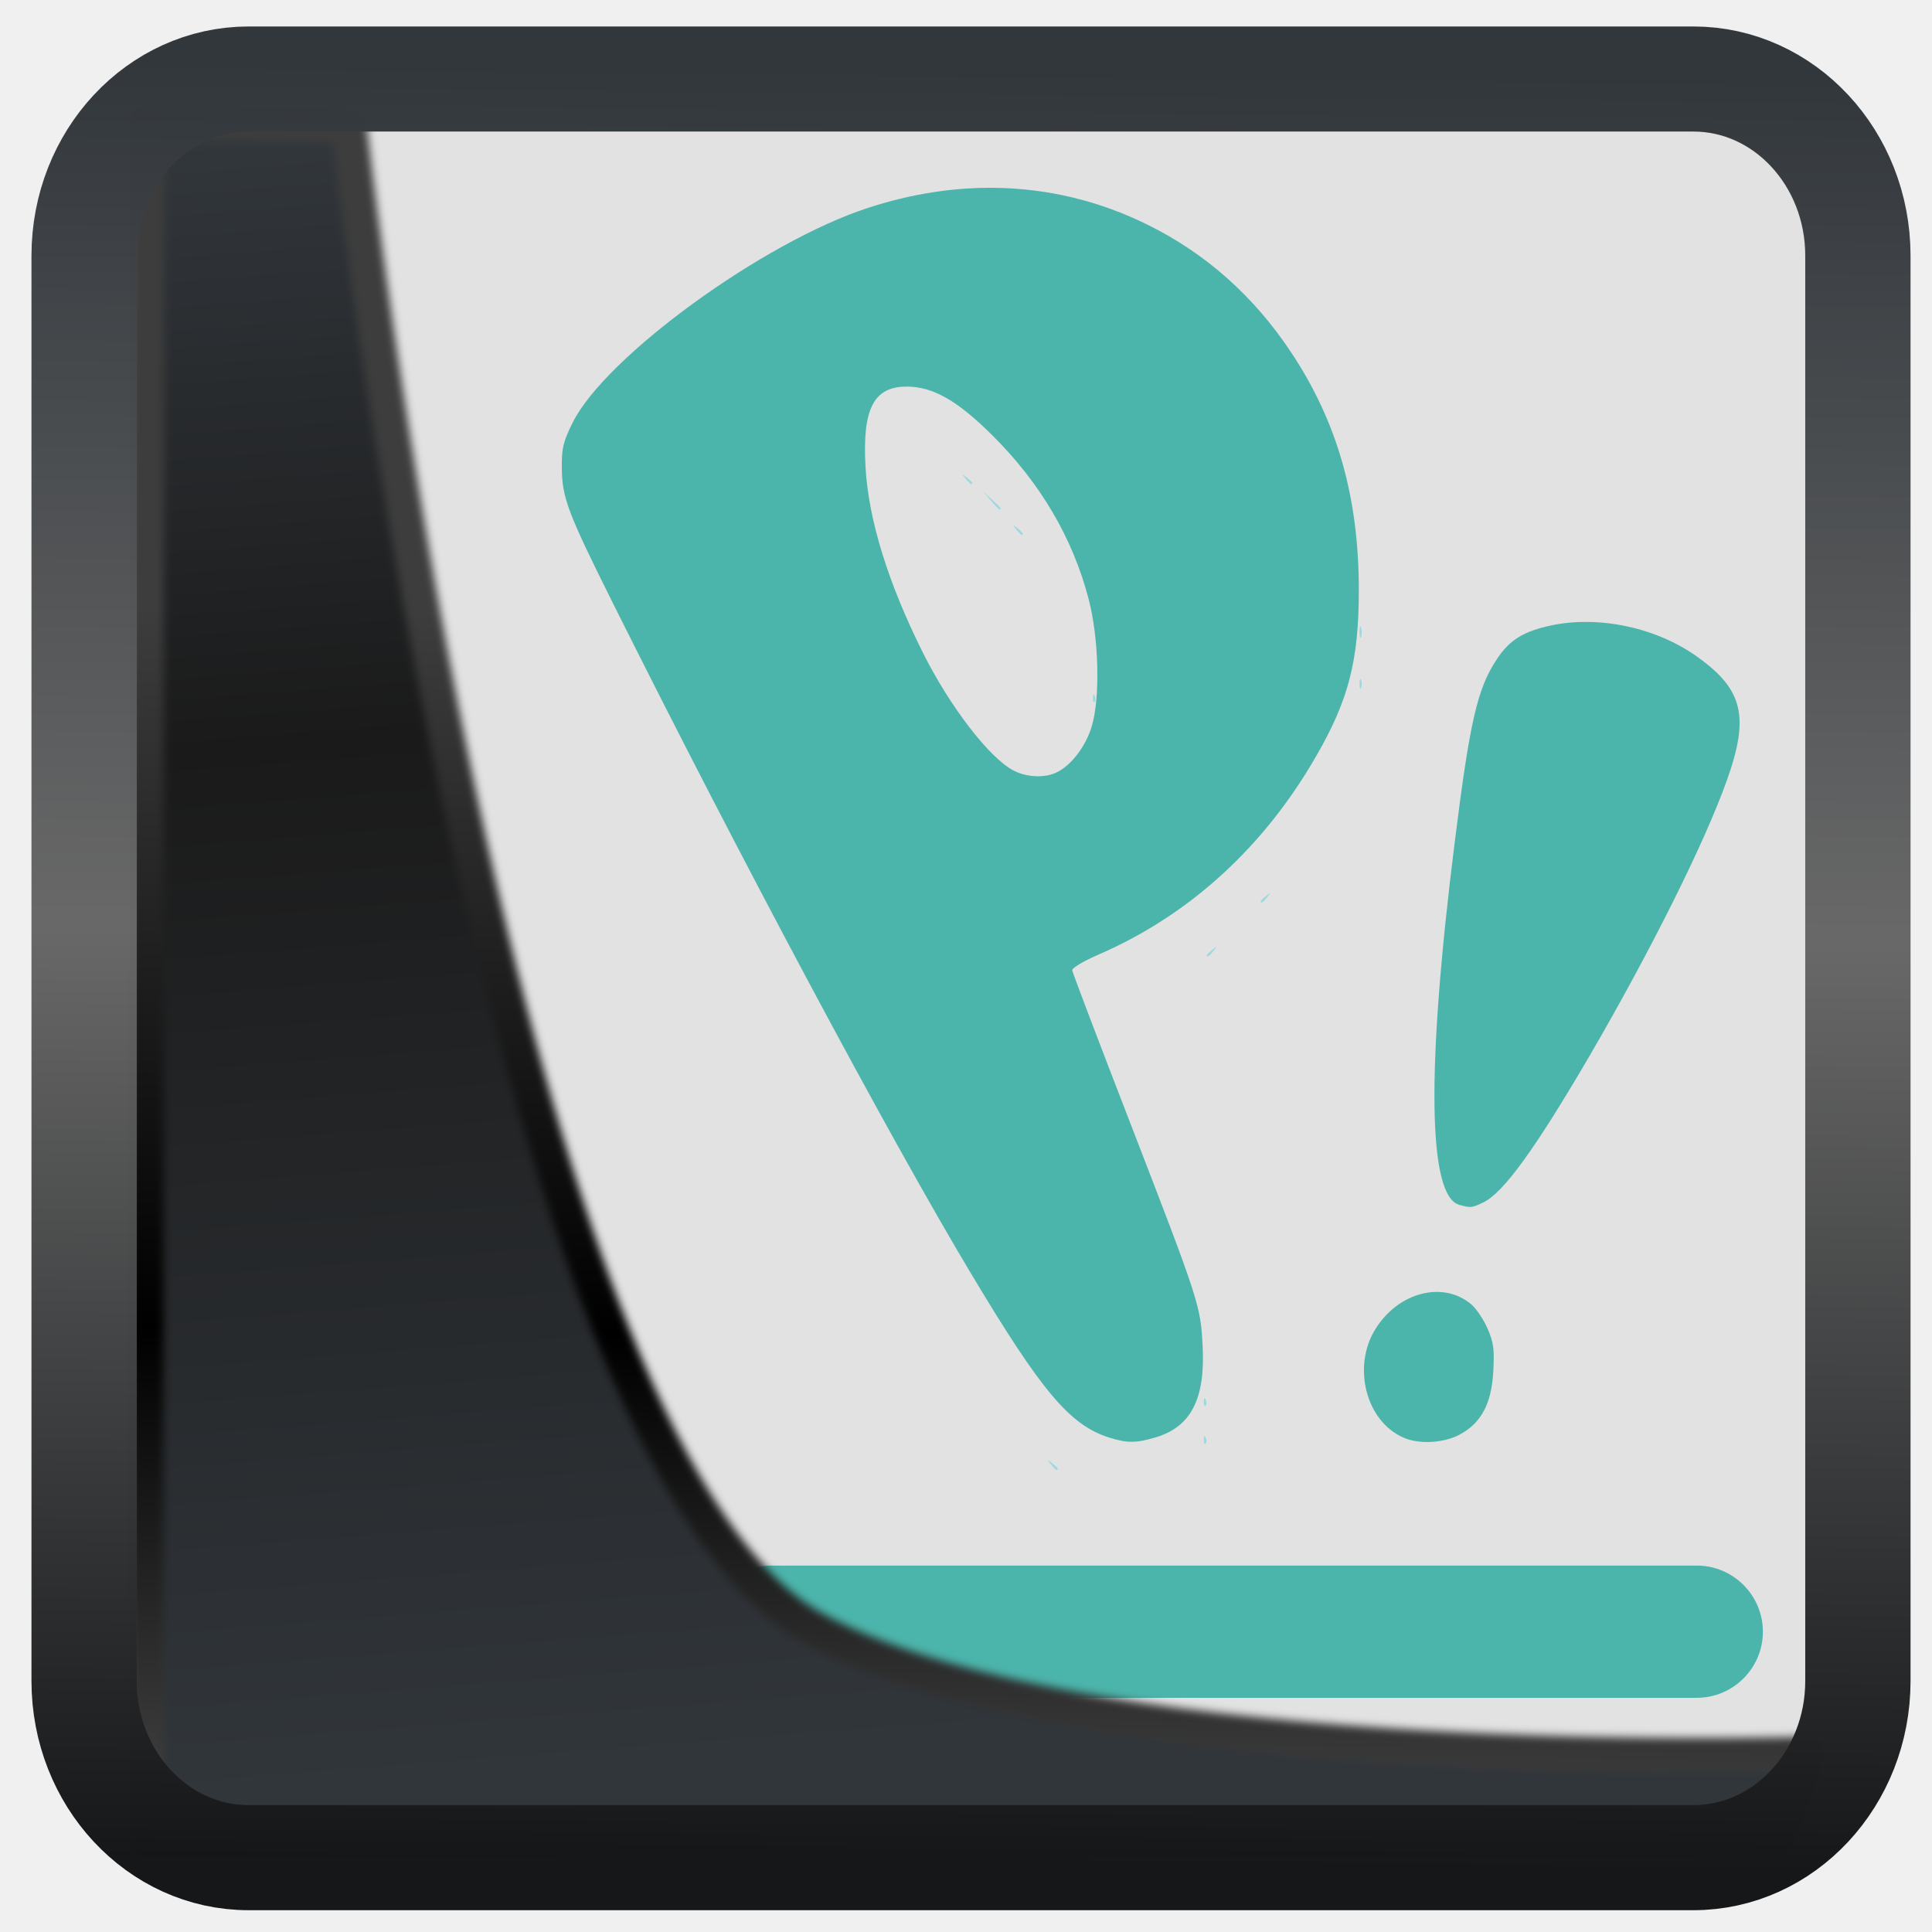
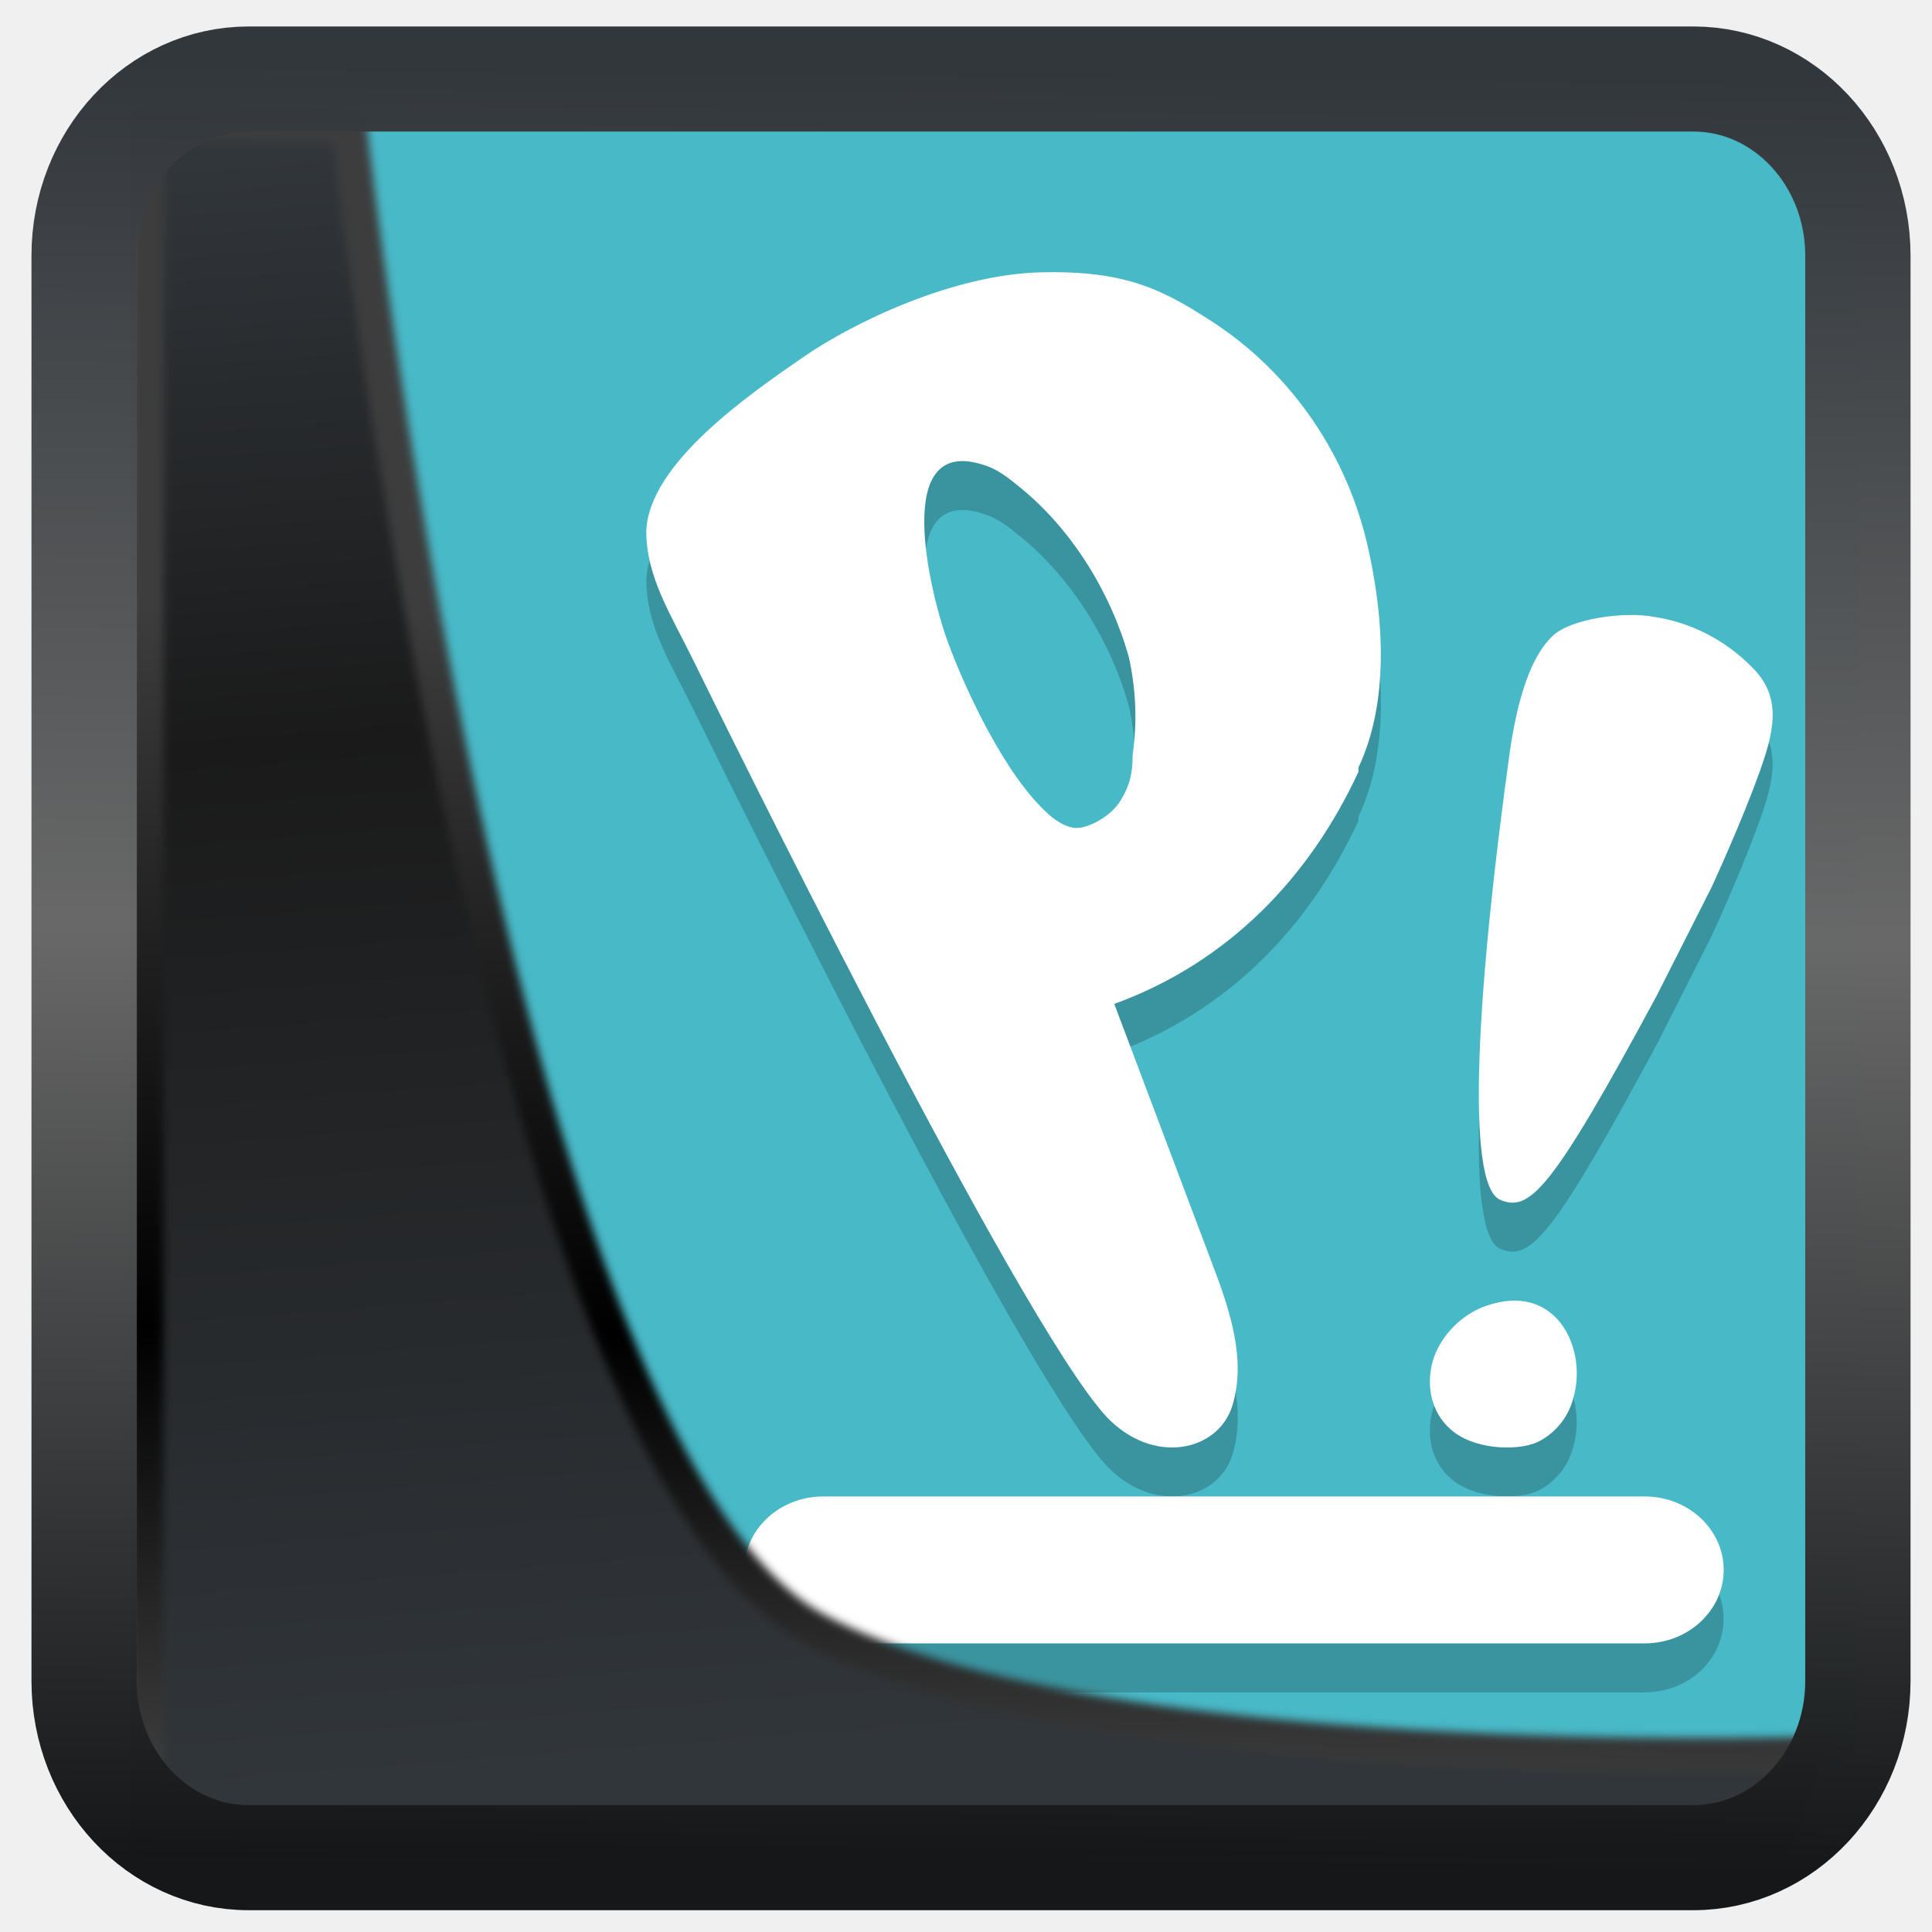
<svg xmlns="http://www.w3.org/2000/svg" xmlns:xlink="http://www.w3.org/1999/xlink" width="48" height="48" version="1.1" viewBox="0 0 48 48" id="svg22">
  <defs id="defs12">
-     <linearGradient id="linearGradient1005-3-3" x1="5.253" x2="9.382" y1="15.383" y2="2.942" gradientTransform="matrix(0.99999,0,0,0.99999,1.632,-0.61743)" gradientUnits="userSpaceOnUse">
-       <stop stop-color="#fa8200" offset="0" id="stop2" />
-       <stop stop-color="#ff9600" offset=".37" id="stop4" />
-       <stop stop-color="#ffb400" offset="1" id="stop6" />
-     </linearGradient>
-     <filter id="filter4014" x="-0.062" y="-0.058" width="1.125" height="1.115" color-interpolation-filters="sRGB">
-       <feGaussianBlur stdDeviation="1.094" id="feGaussianBlur9" />
-     </filter>
    <linearGradient xlink:href="#linearGradient3487" id="linearGradient3403" gradientUnits="userSpaceOnUse" x1="6.949" y1="4.555" x2="11.215" y2="59.052" />
    <linearGradient id="linearGradient3487">
      <stop style="stop-color:#32373c;stop-opacity:1" offset="0" id="stop3481" />
      <stop id="stop3483" offset="0.368" style="stop-color:#1a1a1a;stop-opacity:1" />
      <stop style="stop-color:#31363b;stop-opacity:1" offset="1" id="stop3485" />
    </linearGradient>
    <linearGradient xlink:href="#linearGradient20604" id="linearGradient20558" gradientUnits="userSpaceOnUse" x1="25.802" y1="20.374" x2="25.111" y2="58.913" />
    <linearGradient id="linearGradient20604">
      <stop id="stop20598" offset="0" style="stop-color:#3d3d3d;stop-opacity:1" />
      <stop style="stop-color:#000000;stop-opacity:1" offset="0.618" id="stop20600" />
      <stop id="stop20602" offset="1" style="stop-color:#3d3d3d;stop-opacity:1" />
    </linearGradient>
    <filter style="color-interpolation-filters:sRGB" id="filter20720" x="-0.017" y="-0.016" width="1.034" height="1.033">
      <feGaussianBlur stdDeviation="0.147" id="feGaussianBlur20722" />
    </filter>
    <linearGradient gradientTransform="translate(0.360678,-0.1301695)" xlink:href="#linearGradient4555" id="linearGradient4557" x1="43.5" y1="64.012" x2="44.142" y2="0.306" gradientUnits="userSpaceOnUse" />
    <linearGradient id="linearGradient4555">
      <stop style="stop-color:#141618;stop-opacity:1" offset="0" id="stop4551" />
      <stop id="stop4559" offset="0.518" style="stop-color:#686868;stop-opacity:1" />
      <stop style="stop-color:#31363b;stop-opacity:1" offset="1" id="stop4553" />
    </linearGradient>
    <filter style="color-interpolation-filters:sRGB" id="filter4601" x="-0.03" width="1.06" y="-0.03" height="1.06">
      <feGaussianBlur stdDeviation="0.015" id="feGaussianBlur4603" />
    </filter>
  </defs>
-   <rect style="display:inline;fill:#e2e2e2;fill-opacity:0.996;fill-rule:evenodd;stroke:none;stroke-width:0.928;stroke-linejoin:round;stroke-miterlimit:7.8" id="rect1192" width="42.085" height="42.712" x="3.163" y="3.018" ry="0" />
-   <g id="g830" transform="matrix(1.104057,0,0,1.104057,4.362869,-2.73011)">
-     <path style="fill:#9cd9de;fill-opacity:1;fill-rule:nonzero;stroke:none" d="m 19.699,35.426 c -0.09,-0.113 -0.086,-0.113 0.027,-0.027 0.066,0.055 0.125,0.113 0.125,0.125 0,0.059 -0.059,0.023 -0.152,-0.098 z m 3.438,-0.559 c 0.004,-0.082 0.023,-0.098 0.043,-0.043 0.023,0.051 0.02,0.113 -0.004,0.137 -0.023,0.023 -0.039,-0.02 -0.039,-0.094 z m 0,-0.855 c 0.004,-0.082 0.023,-0.102 0.043,-0.043 0.023,0.051 0.02,0.113 -0.004,0.137 -0.023,0.023 -0.039,-0.02 -0.039,-0.094 z m -2.949,-8.312 c 0.051,-0.051 0.105,-0.07 0.129,-0.051 0.023,0.023 -0.02,0.062 -0.09,0.09 -0.102,0.039 -0.109,0.031 -0.039,-0.039 z m 3.016,-1.73 c 0,-0.016 0.059,-0.07 0.125,-0.125 0.113,-0.09 0.117,-0.086 0.027,0.027 -0.094,0.117 -0.152,0.156 -0.152,0.098 z m 1.215,-1.215 c 0,-0.016 0.055,-0.07 0.125,-0.125 0.113,-0.086 0.113,-0.086 0.023,0.027 -0.09,0.121 -0.148,0.156 -0.148,0.098 z m -6.105,-1.918 -0.281,-0.301 0.305,0.281 c 0.281,0.262 0.336,0.324 0.281,0.324 -0.012,0 -0.148,-0.137 -0.305,-0.305 z m 2.41,-1.801 c 0,-0.117 0.016,-0.156 0.035,-0.086 0.016,0.07 0.016,0.164 -0.004,0.215 -0.02,0.047 -0.035,-0.012 -0.031,-0.129 z m -0.082,-0.859 c 0.004,-0.086 0.02,-0.102 0.043,-0.043 0.02,0.051 0.02,0.113 -0.004,0.137 -0.023,0.023 -0.043,-0.02 -0.039,-0.094 z m 6,-0.316 c 0,-0.098 0.016,-0.137 0.035,-0.09 0.02,0.051 0.02,0.129 0,0.18 -0.02,0.047 -0.035,0.008 -0.035,-0.09 z m 0,-1.176 c 0.004,-0.117 0.02,-0.16 0.035,-0.09 0.02,0.07 0.02,0.168 0,0.215 -0.02,0.047 -0.035,-0.008 -0.035,-0.125 z m -11.137,-2.148 c 0.004,-0.082 0.02,-0.098 0.043,-0.043 0.023,0.051 0.02,0.113 -0.004,0.137 -0.023,0.023 -0.043,-0.016 -0.039,-0.094 z m 3.41,-0.152 c -0.09,-0.113 -0.086,-0.117 0.027,-0.027 0.117,0.094 0.156,0.152 0.098,0.152 -0.016,0 -0.07,-0.059 -0.125,-0.125 z m -0.566,-0.645 -0.172,-0.195 0.195,0.172 c 0.184,0.164 0.227,0.223 0.172,0.223 -0.012,0 -0.102,-0.09 -0.195,-0.199 z m -2.844,-0.059 c 0.004,-0.082 0.02,-0.102 0.043,-0.043 0.023,0.051 0.02,0.113 -0.004,0.137 -0.023,0.023 -0.043,-0.02 -0.039,-0.094 z m 2.27,-0.441 c -0.09,-0.109 -0.086,-0.113 0.027,-0.023 0.117,0.09 0.156,0.148 0.098,0.148 -0.016,0 -0.07,-0.055 -0.125,-0.125 z M 9.828,12.223 c 0.234,-0.234 0.438,-0.426 0.457,-0.426 0.02,0 -0.152,0.191 -0.387,0.426 -0.234,0.234 -0.438,0.43 -0.457,0.43 -0.02,0 0.152,-0.195 0.387,-0.43 z m 14.723,-1.121 c -0.09,-0.113 -0.086,-0.117 0.027,-0.027 0.066,0.051 0.125,0.109 0.125,0.125 0,0.059 -0.059,0.02 -0.152,-0.098 z M 23.48,10.031 c -0.09,-0.113 -0.086,-0.117 0.027,-0.027 0.117,0.094 0.156,0.152 0.098,0.152 -0.016,0 -0.07,-0.059 -0.125,-0.125 z M 17.41,8.18 c 0.055,-0.02 0.113,-0.02 0.137,0.004 0.027,0.027 -0.016,0.043 -0.094,0.039 -0.082,-0.004 -0.098,-0.02 -0.043,-0.043 z m 1.785,0 c 0.051,-0.02 0.113,-0.02 0.137,0.004 0.023,0.027 -0.02,0.043 -0.094,0.039 -0.082,-0.004 -0.102,-0.02 -0.043,-0.043 z m 0,0" id="path4155" />
-     <path style="fill:#4cb5ab;fill-opacity:1;fill-rule:nonzero;stroke:none" d="m 27.633,34.824 c -0.844,-0.363 -1.16,-1.59 -0.637,-2.438 0.516,-0.836 1.523,-1.098 2.16,-0.562 0.113,0.094 0.277,0.34 0.367,0.547 0.137,0.312 0.156,0.465 0.129,0.961 -0.039,0.73 -0.273,1.168 -0.762,1.426 -0.359,0.191 -0.91,0.219 -1.258,0.066 z m 1.254,-5.238 c -0.707,-0.199 -0.746,-3.031 -0.105,-8.145 0.344,-2.754 0.512,-3.48 0.957,-4.145 0.285,-0.426 0.594,-0.617 1.219,-0.75 1.078,-0.227 2.371,0.051 3.285,0.707 1.027,0.734 1.176,1.34 0.672,2.762 -0.496,1.402 -1.711,3.836 -3.09,6.207 -1.23,2.105 -1.945,3.094 -2.398,3.309 -0.262,0.125 -0.277,0.125 -0.539,0.055 z m 0,0" id="path4157" />
-     <path style="fill:#4cb5ab;fill-opacity:1;fill-rule:nonzero;stroke:none" d="M 18.43,6.699 C 17.5,6.688 16.547,6.836 15.59,7.148 13.227,7.914 9.66,10.508 8.93,11.992 8.719,12.422 8.688,12.559 8.691,12.988 c 0.004,0.688 0.129,1.012 1.156,3.07 2.836,5.684 6.223,12.023 8.062,15.09 1.59,2.656 2.219,3.398 3.105,3.676 0.398,0.125 0.594,0.125 1.035,-0.004 0.801,-0.238 1.125,-0.867 1.062,-2.059 -0.047,-0.914 -0.07,-0.984 -1.637,-5.039 -0.707,-1.824 -1.289,-3.359 -1.297,-3.414 -0.004,-0.055 0.246,-0.203 0.602,-0.359 2.035,-0.883 3.719,-2.418 4.898,-4.48 0.723,-1.254 0.949,-2.141 0.949,-3.723 0,-2.086 -0.488,-3.789 -1.523,-5.344 C 24.27,9.145 23.188,8.18 21.883,7.535 20.789,6.992 19.629,6.715 18.43,6.699 Z m -1.984,4.473 c 0.594,0 1.145,0.312 1.934,1.098 1.078,1.07 1.805,2.305 2.164,3.676 0.234,0.883 0.266,2.238 0.07,2.879 -0.133,0.438 -0.445,0.852 -0.77,1.02 -0.27,0.141 -0.688,0.125 -0.992,-0.035 -0.543,-0.285 -1.43,-1.441 -2.027,-2.633 -0.793,-1.582 -1.238,-3.02 -1.301,-4.219 -0.07,-1.285 0.188,-1.785 0.922,-1.785 z m 0,0" id="path4159" />
-     <path style="fill:#4cb5ab;fill-opacity:1;fill-rule:nonzero;stroke:none" d="m 13.395,37.703 h 20.836 c 0.82,0 1.488,0.668 1.488,1.488 0,0.82 -0.668,1.488 -1.488,1.488 H 13.395 c -0.82,0 -1.488,-0.668 -1.488,-1.488 0,-0.82 0.668,-1.488 1.488,-1.488 z m 0,0" id="path4161" />
+   <rect style="fill:#48b9c7;fill-opacity:1" width="40" height="40" x="4" y="4" rx="0.73" ry="0.862" id="rect2" transform="matrix(1.020502,0,0,1.020502,1.252296,-1.019787)" />
+   <g id="g1" transform="matrix(1.216681,0,0,1.216681,62.04685,-3.550045)">
+     <path style="opacity:0.2" d="m -29.739,9.478 c -1.787,0.042 -3.823,1.017 -4.861,1.736 -1.039,0.719 -3.158,2.158 -3.199,3.555 0,0.931 0.498,1.692 0.955,2.623 0.457,0.931 6.607,13.458 8.436,15.447 0.956,1.016 2.285,0.72 2.576,-0.211 0.291,-0.931 -0.042,-1.947 -0.416,-2.92 l -1.994,-5.291 c 2.327,-0.846 3.989,-2.582 4.986,-4.74 v -0.084 c 0.499,-1.058 0.623,-2.539 0.207,-4.443 -0.415,-1.904 -1.538,-3.555 -3.117,-4.613 -1.039,-0.677 -1.786,-1.101 -3.572,-1.059 z m -1.49,3.861 c 0.099,0.011 0.207,0.036 0.326,0.076 0.291,0.085 0.54,0.296 0.748,0.465 1.039,0.846 1.829,2.116 2.203,3.428 a 5.318,5.417 0 0 1 0.082,2.031 c 0,0.339 -0.04,0.593 -0.248,0.932 -0.208,0.339 -0.708,0.591 -0.957,0.549 -0.249,-0.042 -0.456,-0.21 -0.664,-0.422 -0.873,-0.889 -1.662,-2.667 -1.953,-3.514 -0.273,-0.793 -1.02,-3.707 0.463,-3.545 z m 13.482,3.137 c -0.59,0.01 -1.265,0.167 -1.535,0.418 -0.36,0.334 -0.681,1.002 -0.881,2.338 -0.68,4.885 -0.919,8.893 -0.199,9.186 0.6,0.251 1.04,-0.167 3.199,-4.176 l 1.119,-2.213 c 0.44,-0.96 1,-2.296 1.16,-2.922 0.16,-0.626 0.12,-1.129 -0.359,-1.588 a 3.599,3.758 0 0 0 -1.961,-1.002 c -0.16,-0.031 -0.346,-0.044 -0.543,-0.041 z m -2.301,14 c -0.142,-0.003 -0.295,0.017 -0.461,0.062 -0.639,0.162 -1.097,0.691 -1.234,1.178 -0.137,0.487 -0.045,1.096 0.457,1.461 0.502,0.365 1.371,0.365 1.736,0.162 0.365,-0.203 0.592,-0.527 0.684,-0.893 0.24,-0.852 -0.185,-1.954 -1.182,-1.971 z m -14.139,4 c -0.894,0 -1.613,0.669 -1.613,1.5 0,0.831 0.72,1.5 1.613,1.5 h 16.773 c 0.894,0 1.613,-0.669 1.613,-1.5 0,-0.831 -0.72,-1.5 -1.613,-1.5 z" id="path3" />
+     <g id="g6" transform="translate(-49.7992,-0.5243309)">
+       <rect style="fill:#ffffff" width="20" height="3" x="14" y="34" rx="1.613" ry="1.5" id="rect3" />
+       <path style="fill:#ffffff" d="m 26.542,19.202 c -0.997,2.158 -2.659,3.893 -4.986,4.74 l 1.994,5.29 c 0.374,0.973 0.706,1.989 0.415,2.92 -0.291,0.931 -1.62,1.227 -2.576,0.212 C 19.562,30.375 13.413,17.848 12.956,16.917 12.499,15.986 12,15.224 12,14.293 c 0.042,-1.397 2.161,-2.835 3.199,-3.555 1.039,-0.719 3.075,-1.693 4.861,-1.735 1.787,-0.042 2.534,0.381 3.573,1.058 1.579,1.058 2.701,2.708 3.116,4.613 0.415,1.904 0.291,3.386 -0.208,4.444 m -4.695,-2.285 c -0.374,-1.312 -1.163,-2.582 -2.202,-3.428 -0.208,-0.169 -0.457,-0.381 -0.748,-0.466 -1.911,-0.635 -1.08,2.624 -0.789,3.47 0.291,0.846 1.08,2.624 1.953,3.513 0.208,0.212 0.415,0.381 0.665,0.423 0.249,0.042 0.748,-0.212 0.956,-0.55 0.208,-0.339 0.249,-0.592 0.249,-0.931 a 5.318,5.417 0 0 0 -0.083,-2.031 z" id="path4" />
+       <path style="fill:#ffffff" d="m 30.935,31.971 c -0.091,0.365 -0.32,0.69 -0.685,0.893 -0.365,0.203 -1.233,0.203 -1.735,-0.162 -0.502,-0.365 -0.594,-0.974 -0.457,-1.461 0.137,-0.487 0.594,-1.015 1.233,-1.177 1.324,-0.365 1.918,0.934 1.644,1.908 z" id="path5" />
+       <path style="fill:#ffffff" d="m 29.438,27.942 c -0.72,-0.292 -0.48,-4.301 0.2,-9.186 0.2,-1.336 0.52,-2.004 0.88,-2.338 0.36,-0.334 1.439,-0.501 2.079,-0.376 a 3.599,3.758 0 0 1 1.959,1.002 c 0.48,0.459 0.52,0.96 0.36,1.587 -0.16,0.626 -0.72,1.963 -1.16,2.923 l -1.12,2.213 c -2.159,4.009 -2.599,4.426 -3.199,4.176 z" id="path6" />
+     </g>
  </g>
  <path style="display:inline;mix-blend-mode:normal;fill:url(#linearGradient3403);fill-opacity:1;stroke:url(#linearGradient20558);stroke-width:1.162;stroke-linecap:butt;stroke-linejoin:round;stroke-miterlimit:4;stroke-dasharray:none;stroke-opacity:1;filter:url(#filter20720)" d="M 4.704,3.981 4.691,60.802 H 58.595 l 1.022,-2.866 c 0,0 -23.875,0.766 -32.844,-4.14 C 16.258,48.042 11.401,4.098 11.401,4.098 Z" id="path1686" transform="matrix(0.7518797,0,0,0.7518797,0.09970467,0.02488636)" />
  <rect style="display:inline;fill:none;fill-opacity:1;stroke:url(#linearGradient4557);stroke-width:3.714;stroke-linejoin:round;stroke-miterlimit:7.8;stroke-dasharray:none;stroke-opacity:0.995;filter:url(#filter4601)" id="rect4539" width="62.567" height="62.867" x="1.032" y="0.596" ry="6.245" rx="5.803" transform="matrix(0.7043479,0,0,0.7029123,1.362985,1.544206)" />
+   <circle style="display:none;fill:#dc2928" cx="-32.351" cy="23.5" id="circle2" r="20" />
</svg>
